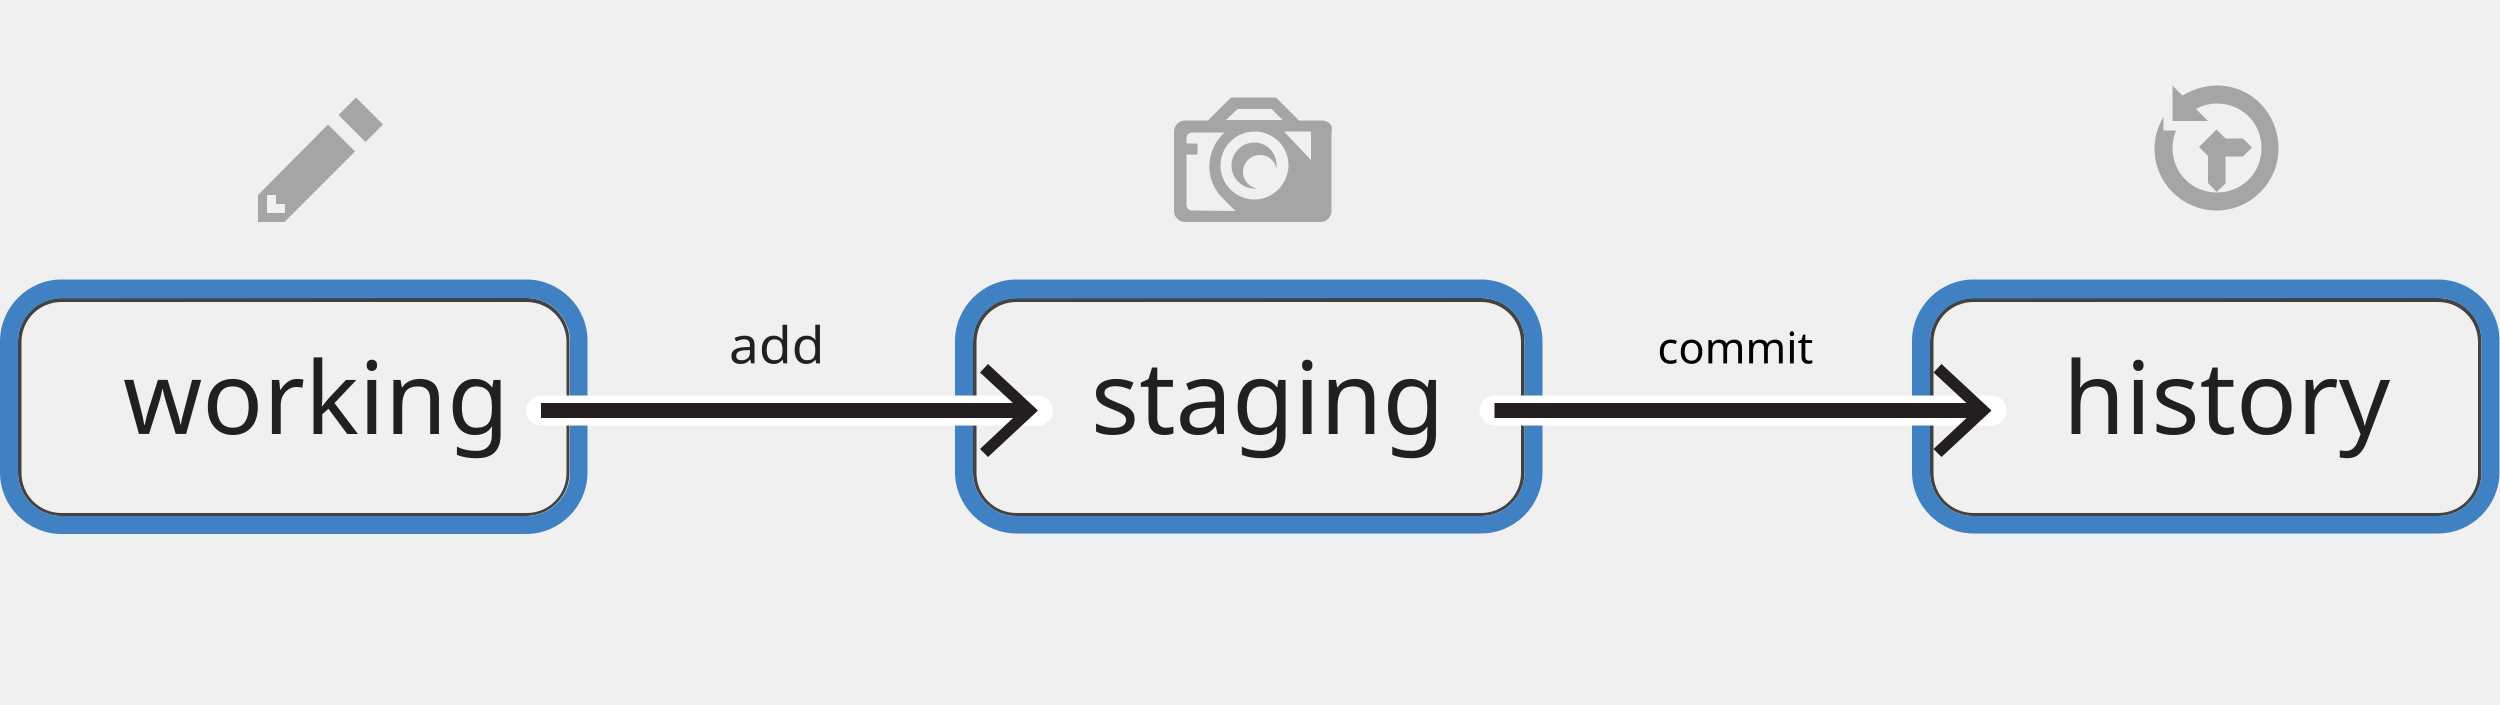
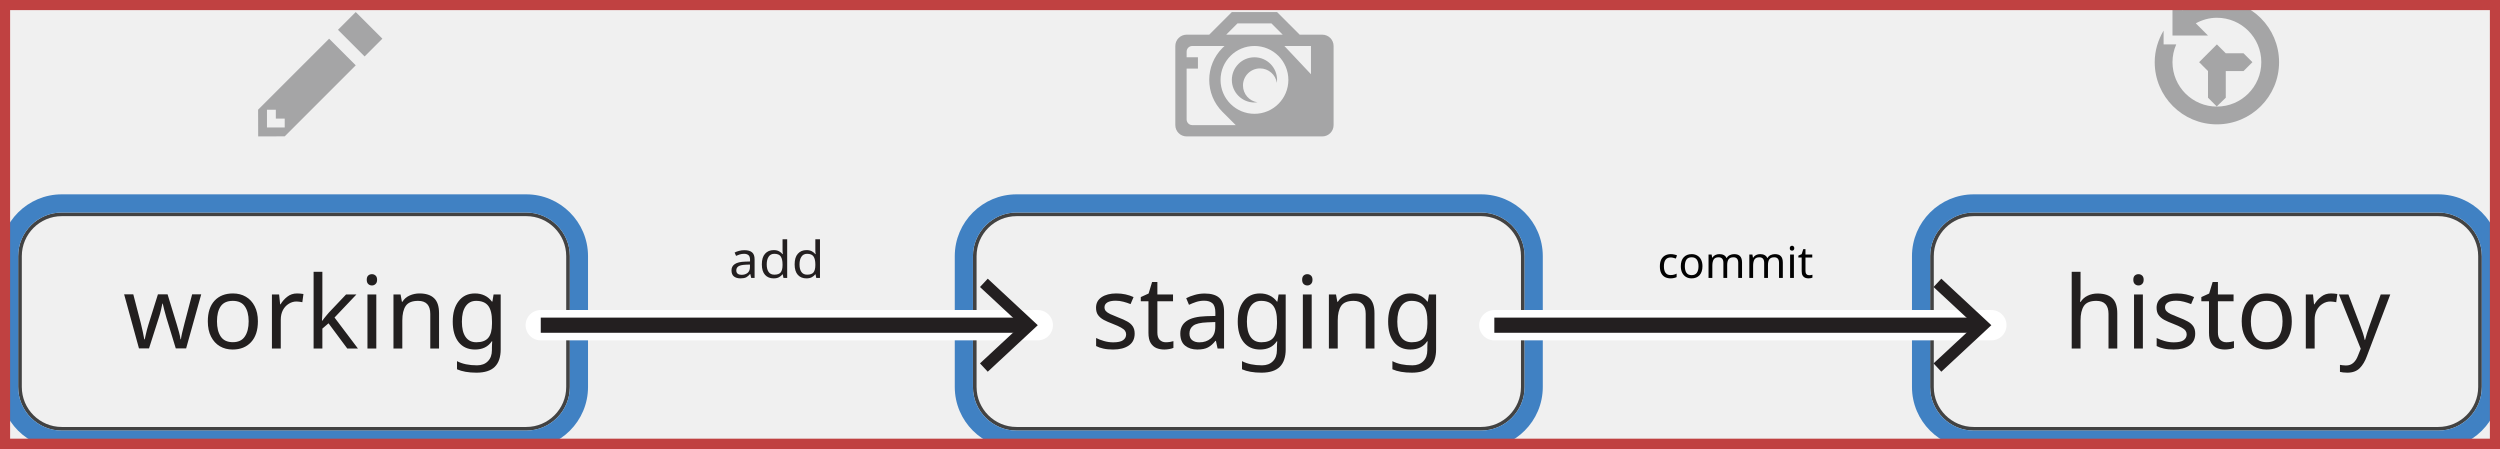
- <svg xmlns="http://www.w3.org/2000/svg" version="1.1" id="Layer_1" x="0px" y="0px" viewBox="0 188 500 141" enable-background="new 0 188 500 141" xml:space="preserve">
+ <svg xmlns="http://www.w3.org/2000/svg" version="1.1" id="Layer_1" x="0px" y="0px" width="494.47px" height="88.764px" viewBox="0 0 494.47 88.764" enable-background="new 0 0 494.47 88.764" xml:space="preserve">
  <g id="base">
-     <path id="border_17_" fill="#424242" d="M105.3,248.4c4.4,0,8,3.5,8,8v26.2c0,4.4-3.5,8-8,8H12.3c-4.4,0-8-3.5-8-8v-26.2   c0-4.4,3.5-8,8-8H105.3 M105.3,247.6H12.3c-4.8,0-8.7,3.9-8.7,8.7v26.2c0,4.8,3.9,8.7,8.7,8.7h92.9c4.8,0,8.7-3.9,8.7-8.7v-26.1   C114,251.5,110,247.6,105.3,247.6L105.3,247.6z" />
-     <path id="border_6_" fill="#424242" d="M296.2,248.4c4.4,0,8,3.5,8,8v26.2c0,4.4-3.5,8-8,8h-92.9c-4.4,0-8-3.5-8-8v-26.2   c0-4.4,3.5-8,8-8H296.2 M296.2,247.6h-92.9c-4.8,0-8.7,3.9-8.7,8.7v26.2c0,4.8,3.9,8.7,8.7,8.7h92.9c4.8,0,8.7-3.9,8.7-8.7v-26.1   C305,251.5,301,247.6,296.2,247.6L296.2,247.6z" />
-     <path id="border_1_" fill="#424242" d="M487.6,248.4c4.4,0,8,3.5,8,8v26.2c0,4.4-3.5,8-8,8h-92.9c-4.4,0-8-3.5-8-8v-26.2   c0-4.4,3.5-8,8-8H487.6 M487.6,247.6h-92.9c-4.8,0-8.7,3.9-8.7,8.7v26.2c0,4.8,3.9,8.7,8.7,8.7h92.9c4.8,0,8.7-3.9,8.7-8.7v-26.1   C496.4,251.5,492.4,247.6,487.6,247.6L487.6,247.6z" />
-     <text transform="matrix(1 0 0 1 24.6011 274.8017)" fill="#221F1F" font-family="'HelveticaNeue-Light'" font-size="20.171">working</text>
-     <text transform="matrix(1 0 0 1 218.1675 274.8017)" fill="#221F1F" font-family="'HelveticaNeue-Light'" font-size="20.171">staging</text>
-     <text transform="matrix(1 0 0 1 412.5918 274.8017)" fill="#221F1F" font-family="'HelveticaNeue-Light'" font-size="20.171">history</text>
+     <path id="border_17_" fill="#424242" d="M104.081,42.751c4.361,0,7.908,3.548,7.908,7.908v25.882c0,4.361-3.548,7.908-7.908,7.908   H12.222c-4.361,0-7.908-3.548-7.908-7.908V50.66c0-4.361,3.548-7.908,7.908-7.908L104.081,42.751 M104.081,42.032H12.222   c-4.745,0-8.627,3.882-8.627,8.627v25.882c0,4.745,3.882,8.627,8.627,8.627h91.859c4.745,0,8.627-3.882,8.627-8.627V50.66   C112.708,45.914,108.826,42.032,104.081,42.032L104.081,42.032z" />
+     <path id="border_6_" fill="#424242" d="M292.924,42.751c4.361,0,7.908,3.548,7.908,7.908v25.882c0,4.361-3.548,7.908-7.908,7.908   h-91.859c-4.361,0-7.908-3.548-7.908-7.908V50.66c0-4.361,3.548-7.908,7.908-7.908L292.924,42.751 M292.924,42.032h-91.859   c-4.745,0-8.627,3.882-8.627,8.627v25.882c0,4.745,3.882,8.627,8.627,8.627h91.859c4.745,0,8.627-3.882,8.627-8.627V50.66   C301.552,45.914,297.669,42.032,292.924,42.032L292.924,42.032z" />
+     <path id="border_1_" fill="#424242" d="M482.247,42.751c4.361,0,7.908,3.548,7.908,7.908v25.882c0,4.361-3.548,7.908-7.908,7.908   h-91.859c-4.361,0-7.908-3.548-7.908-7.908V50.66c0-4.361,3.548-7.908,7.908-7.908L482.247,42.751 M482.247,42.032h-91.859   c-4.745,0-8.627,3.882-8.627,8.627v25.882c0,4.745,3.882,8.627,8.627,8.627h91.859c4.745,0,8.627-3.882,8.627-8.627V50.66   C490.875,45.914,486.992,42.032,482.247,42.032L482.247,42.032z" />
+     <text transform="matrix(1 0 0 1 24.3306 68.9293)" fill="#221F1F" font-family="'HelveticaNeue-Light'" font-size="19.95">working</text>
+     <text transform="matrix(1 0 0 1 215.7676 68.9293)" fill="#221F1F" font-family="'HelveticaNeue-Light'" font-size="19.95">staging</text>
+     <text transform="matrix(1 0 0 1 408.0538 68.9293)" fill="#221F1F" font-family="'HelveticaNeue-Light'" font-size="19.95">history</text>
    <g>
-       <path opacity="0.5" fill="#595A5C" enable-background="new    " d="M71.2,207.5l-3.5,3.5l5.4,5.4l3.5-3.5L71.2,207.5z M51.6,227    v5.4h5.3L71,218.3l-5.4-5.4L51.6,227z M56.9,230.6h-3.5V227h1.8v1.8H57v1.7H56.9z" />
-       <path opacity="0.5" fill="#595A5C" enable-background="new    " d="M250.9,216.5c-2.5,0-4.6,2-4.6,4.6c0,2.5,2,4.6,4.6,4.6    c0.2,0,0.4,0,0.6,0c-1.6-0.2-2.9-1.6-2.9-3.3c0-1.9,1.5-3.4,3.4-3.4c1.7,0,3.1,1.2,3.3,2.9c0-0.2,0-0.4,0-0.6    C255.4,218.6,253.4,216.5,250.9,216.5z M264.4,212.1h-4.6l-4.6-4.6h-9l-4.6,4.6h-4.6c-1.2,0-2.2,1-2.2,2.2v15.9    c0,1.2,1,2.2,2.2,2.2h27.1c1.2,0,2.2-1,2.2-2.2v-15.9C266.7,213.1,265.7,212.1,264.4,212.1z M247.5,209.8h6.8l2.2,2.2h-11.3    L247.5,209.8z M238.4,230.1c-0.6,0-1.1-0.5-1.1-1.1v-10.1h2.2v-2.2h-2.2v-1.1c0-0.6,0.5-1.1,1.1-1.1h6.5c-0.1,0.1-0.3,0.3-0.4,0.4    c-3.5,3.5-3.5,9.3,0,12.7l2.6,2.6L238.4,230.1L238.4,230.1z M250.9,227.9c-3.7,0-6.8-3-6.8-6.8c0-3.7,3-6.8,6.8-6.8s6.8,3,6.8,6.8    C257.6,224.8,254.6,227.9,250.9,227.9z M262.2,220l-5.4-5.7h5.4V220z" />
-       <path opacity="0.5" fill="#595A5C" enable-background="new    " d="M443.4,205.1c-2.5,0-4.9,0.8-6.9,2l-2-2v7.1h7.1l-2.4-2.4    c1.2-0.7,2.7-1.1,4.2-1.1c5,0,8.9,3.9,8.9,8.9c0,5-3.9,8.9-8.9,8.9c-5,0-8.9-3.9-8.9-8.9c0-1.3,0.3-2.4,0.7-3.5h-2.5v-2.7    c-1.1,1.8-1.8,4-1.8,6.3c0,6.9,5.6,12.4,12.4,12.4s12.4-5.6,12.4-12.4C455.7,210.7,450.3,205.1,443.4,205.1z M443.3,226.4l1.8-1.7    v-5.4h3.5l1.8-1.8l-1.8-1.8h-3.5l-1.8-1.8l-3.5,3.5l1.8,1.8v5.4L443.3,226.4z" />
+       <path opacity="0.5" fill="#595A5C" enable-background="new    " d="M70.36,2.386l-3.512,3.512l5.267,5.267l3.512-3.512    L70.36,2.386z M51.047,21.699l0.019,5.283l5.248-0.015L70.36,12.921l-5.267-5.267L51.047,21.699z M56.314,25.211h-3.512v-3.512    h1.756v1.756h1.756V25.211z" />
+       <path opacity="0.5" fill="#595A5C" enable-background="new    " d="M248.116,11.33c-2.47,0-4.472,2.002-4.472,4.472    s2.002,4.472,4.472,4.472c0.2,0,0.396-0.013,0.589-0.039c-1.619-0.247-2.86-1.645-2.86-3.333c0-1.862,1.509-3.371,3.371-3.371    c1.688,0,3.086,1.241,3.333,2.86c0.025-0.193,0.039-0.389,0.039-0.589C252.588,13.332,250.586,11.33,248.116,11.33z     M261.532,6.858h-4.472l-4.472-4.472h-8.944l-4.472,4.472H234.7c-1.235,0-2.236,1.001-2.236,2.236v15.652    c0,1.235,1.001,2.236,2.236,2.236h26.832c1.235,0,2.236-1.001,2.236-2.236V9.094C263.768,7.859,262.767,6.858,261.532,6.858z     M244.762,4.622h6.708l2.236,2.236h-11.18L244.762,4.622z M235.823,24.746c-0.62,0-1.123-0.503-1.123-1.123V13.566h2.236V11.33    H234.7v-1.113c0-0.62,0.503-1.123,1.123-1.123h6.377c-0.139,0.123-0.275,0.251-0.408,0.384c-3.493,3.493-3.493,9.156,0,12.649    l2.62,2.62L235.823,24.746L235.823,24.746z M248.116,22.51c-3.705,0-6.708-3.003-6.708-6.708s3.003-6.708,6.708-6.708    s6.708,3.003,6.708,6.708S251.82,22.51,248.116,22.51z M259.296,14.684l-5.264-5.59h5.264V14.684z" />
+       <path opacity="0.5" fill="#595A5C" enable-background="new    " d="M438.475,0c-2.496,0-4.813,0.756-6.751,2.033L429.691,0v7.027    h7.027l-2.416-2.416c1.247-0.678,2.654-1.098,4.173-1.098c4.852,0,8.784,3.932,8.784,8.784s-3.932,8.784-8.784,8.784    c-4.853,0-8.784-3.932-8.784-8.784c0-1.251,0.268-2.437,0.741-3.514h-2.498V6.056c-1.09,1.837-1.757,3.953-1.757,6.243    c0,6.792,5.506,12.298,12.298,12.298s12.298-5.506,12.298-12.298S445.267,0,438.475,0z M438.448,21.055l1.783-1.729v-5.271h3.514    l1.757-1.757l-1.757-1.757h-3.514l-1.757-1.757l-3.514,3.514l1.757,1.757v5.271L438.448,21.055z" />
    </g>
  </g>
  <g id="step-1-in-out">
-     <path id="border_15_" fill="#4081C3" d="M105.3,247.6c4.8,0,8.7,3.9,8.7,8.7v26.2c0,4.8-3.9,8.7-8.7,8.7H12.3   c-4.8,0-8.7-3.9-8.7-8.7v-26.1c0-4.8,3.9-8.7,8.7-8.7L105.3,247.6 M105.3,243.9H12.3c-6.8,0-12.3,5.6-12.3,12.4v26.2   c0,6.8,5.6,12.3,12.3,12.3h92.9c6.8,0,12.3-5.6,12.3-12.3v-26.2C117.6,249.5,112,243.9,105.3,243.9L105.3,243.9z" />
+     <path id="border_15_" fill="#4081C3" d="M104.081,42.032c4.745,0,8.627,3.882,8.627,8.627v25.882c0,4.745-3.882,8.627-8.627,8.627   H12.222c-4.745,0-8.627-3.882-8.627-8.627V50.66c0-4.745,3.882-8.627,8.627-8.627L104.081,42.032 M104.081,38.437H12.222   C5.483,38.437,0,43.92,0,50.66v25.882c0,6.739,5.483,12.222,12.222,12.222h91.859c6.739,0,12.222-5.483,12.222-12.222V50.66   C116.303,43.92,110.82,38.437,104.081,38.437L104.081,38.437z" />
  </g>
  <g id="step-2-in-out">
-     <path id="border" fill="#4081C3" d="M296.2,247.6c4.8,0,8.7,3.9,8.7,8.7v26.2c0,4.8-3.9,8.7-8.7,8.7h-92.9c-4.8,0-8.7-3.9-8.7-8.7   v-26.1c0-4.8,3.9-8.7,8.7-8.7L296.2,247.6 M296.2,243.9h-92.9c-6.8,0-12.3,5.6-12.3,12.3v26.2c0,6.8,5.6,12.3,12.3,12.3h92.9   c6.8,0,12.3-5.6,12.3-12.3v-26.1C308.5,249.5,303,243.9,296.2,243.9L296.2,243.9z" />
-     <text transform="matrix(1.0483 0 0 1 145.7915 260.6836)" fill="#231F20" font-family="'ApexNew-Book'" font-size="10.177">add</text>
+     <path id="border" fill="#4081C3" d="M292.924,42.032c4.745,0,8.627,3.882,8.627,8.627v25.882c0,4.745-3.882,8.627-8.627,8.627   h-91.859c-4.745,0-8.627-3.882-8.627-8.627V50.66c0-4.745,3.882-8.627,8.627-8.627L292.924,42.032 M292.924,38.437h-91.859   c-6.739,0-12.222,5.483-12.222,12.222v25.882c0,6.739,5.483,12.222,12.222,12.222h91.859c6.739,0,12.222-5.483,12.222-12.222V50.66   C305.147,43.92,299.664,38.437,292.924,38.437L292.924,38.437z" />
+     <text transform="matrix(1.0483 0 0 1 144.1885 54.9663)" fill="#231F20" font-family="'ApexNew-Book'" font-size="10.065">add</text>
    <g>
-       <line fill="none" stroke="#FFFFFF" stroke-width="6" stroke-linecap="round" stroke-linejoin="round" stroke-miterlimit="10" x1="108.2" y1="270.1" x2="207.6" y2="270.1" />
+       <line fill="none" stroke="#FFFFFF" stroke-width="6" stroke-linecap="round" stroke-linejoin="round" stroke-miterlimit="10" x1="106.957" y1="64.32" x2="205.26" y2="64.32" />
      <g>
-         <line fill="none" stroke="#231F20" stroke-width="3" stroke-miterlimit="10" x1="108.2" y1="270.1" x2="205.1" y2="270.1" />
+         <line fill="none" stroke="#231F20" stroke-width="3" stroke-miterlimit="10" x1="106.957" y1="64.32" x2="202.82" y2="64.32" />
        <g>
-           <polygon fill="#231F20" points="197.6,279.4 196,277.8 204.2,270.1 196,262.5 197.6,260.8 207.6,270.1     " />
+           <polygon fill="#231F20" points="195.364,73.522 193.829,71.874 201.956,64.322 193.829,56.768 195.364,55.12 205.26,64.322           " />
        </g>
      </g>
    </g>
  </g>
  <g id="step-3">
-     <path id="border_2_" fill="#4081C3" d="M487.6,247.6c4.8,0,8.7,3.9,8.7,8.7v26.2c0,4.8-3.9,8.7-8.7,8.7h-92.9   c-4.8,0-8.7-3.9-8.7-8.7v-26.1c0-4.8,3.9-8.7,8.7-8.7L487.6,247.6 M487.6,243.9h-92.9c-6.8,0-12.3,5.6-12.3,12.3v26.2   c0,6.8,5.6,12.3,12.3,12.3h92.9c6.8,0,12.3-5.6,12.3-12.3v-26.1C500,249.5,494.4,243.9,487.6,243.9L487.6,243.9z" />
-     <text transform="matrix(1 0 0 1 331.4814 260.6836)" fill="#010101" font-family="'MyriadPro-Regular'" font-size="8.723">commit</text>
+     <path id="border_2_" fill="#4081C3" d="M482.247,42.032c4.745,0,8.627,3.882,8.627,8.627v25.882c0,4.745-3.882,8.627-8.627,8.627   h-91.859c-4.745,0-8.627-3.882-8.627-8.627V50.66c0-4.745,3.882-8.627,8.627-8.627L482.247,42.032 M482.247,38.437h-91.859   c-6.739,0-12.222,5.483-12.222,12.222v25.882c0,6.739,5.483,12.222,12.222,12.222h91.859c6.739,0,12.222-5.483,12.222-12.222V50.66   C494.47,43.92,488.987,38.437,482.247,38.437L482.247,38.437z" />
+     <text transform="matrix(1 0 0 1 327.835 54.9664)" fill="#010101" font-family="'MyriadPro-Regular'" font-size="8.627">commit</text>
    <g>
-       <line fill="none" stroke="#FFFFFF" stroke-width="6" stroke-linecap="round" stroke-linejoin="round" stroke-miterlimit="10" x1="298.9" y1="270.1" x2="398.3" y2="270.1" />
+       <line fill="none" stroke="#FFFFFF" stroke-width="6" stroke-linecap="round" stroke-linejoin="round" stroke-miterlimit="10" x1="295.561" y1="64.32" x2="393.864" y2="64.32" />
      <g>
-         <line fill="none" stroke="#231F20" stroke-width="3" stroke-miterlimit="10" x1="298.9" y1="270.1" x2="395.8" y2="270.1" />
+         <line fill="none" stroke="#231F20" stroke-width="3" stroke-miterlimit="10" x1="295.561" y1="64.32" x2="391.424" y2="64.32" />
        <g>
-           <polygon fill="#231F20" points="388.3,279.4 386.7,277.8 394.9,270.1 386.7,262.5 388.3,260.8 398.3,270.1     " />
+           <polygon fill="#231F20" points="383.968,73.522 382.433,71.874 390.56,64.322 382.433,56.768 383.968,55.12 393.864,64.322           " />
        </g>
      </g>
    </g>
  </g>
+   <g id="boundary">
+     <rect x="0" y="0" fill="none" stroke="#C04141" stroke-width="4" stroke-miterlimit="10" width="494.47" height="88.764" />
+   </g>
</svg>
